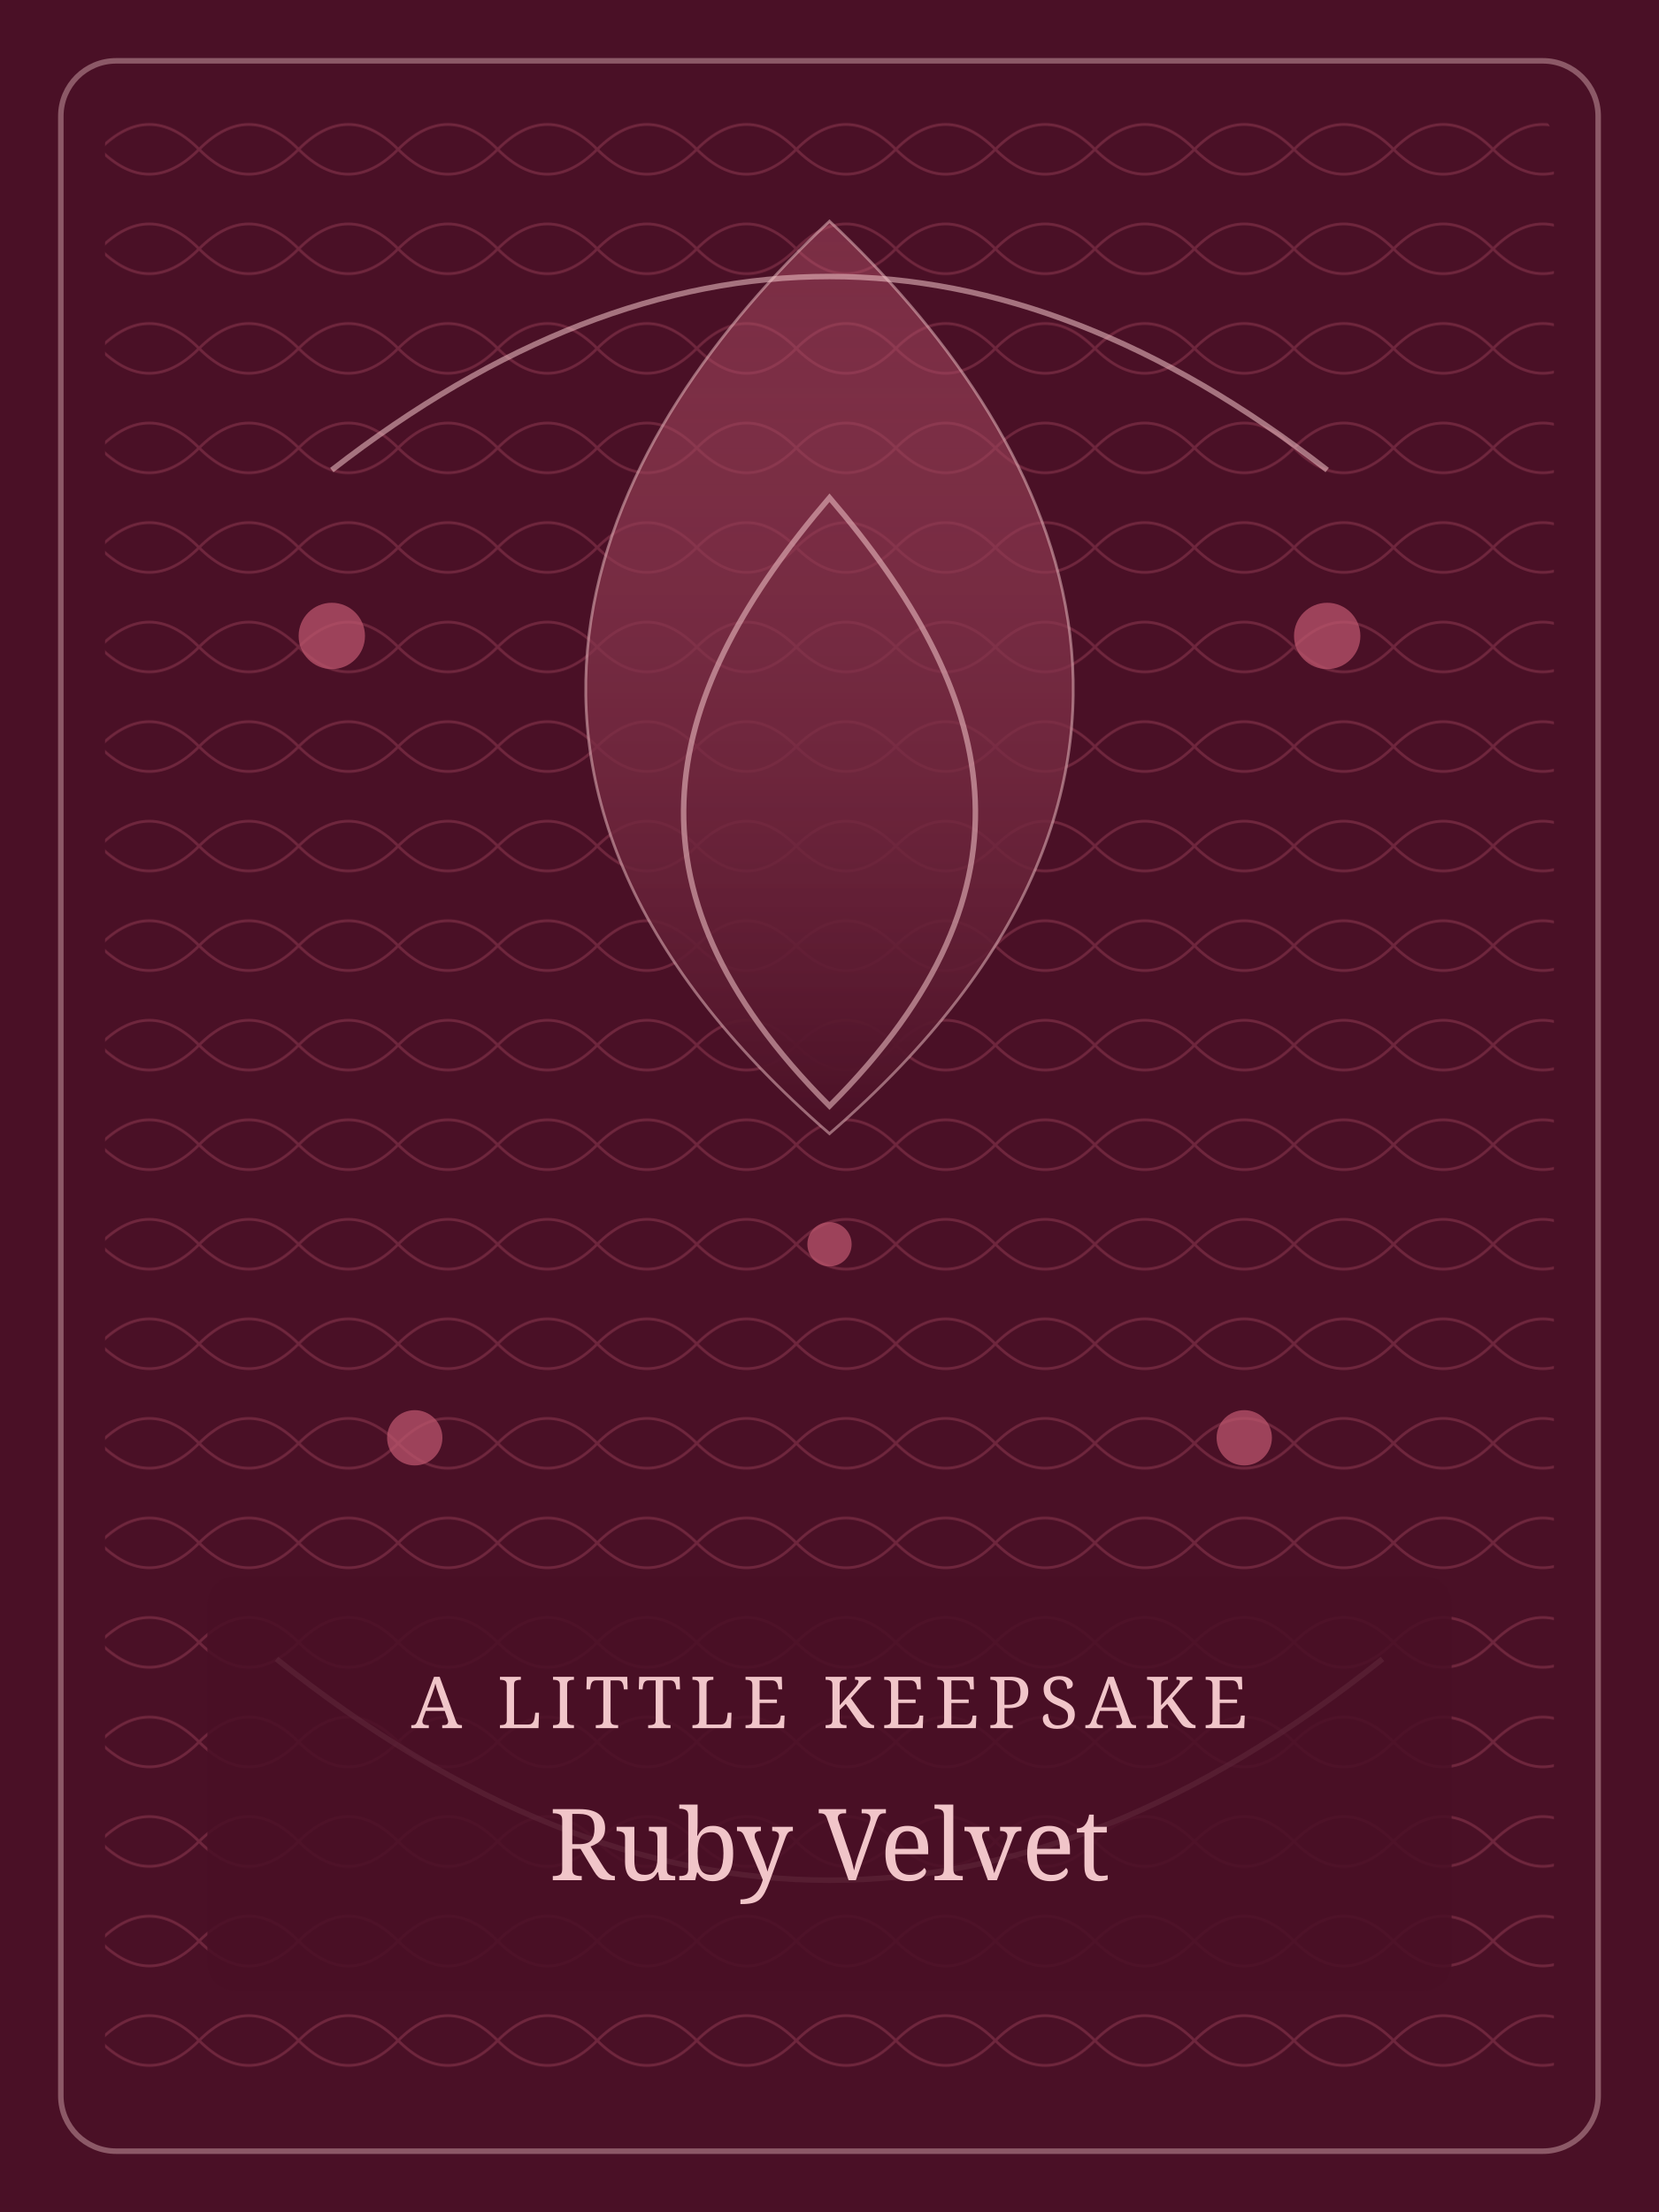
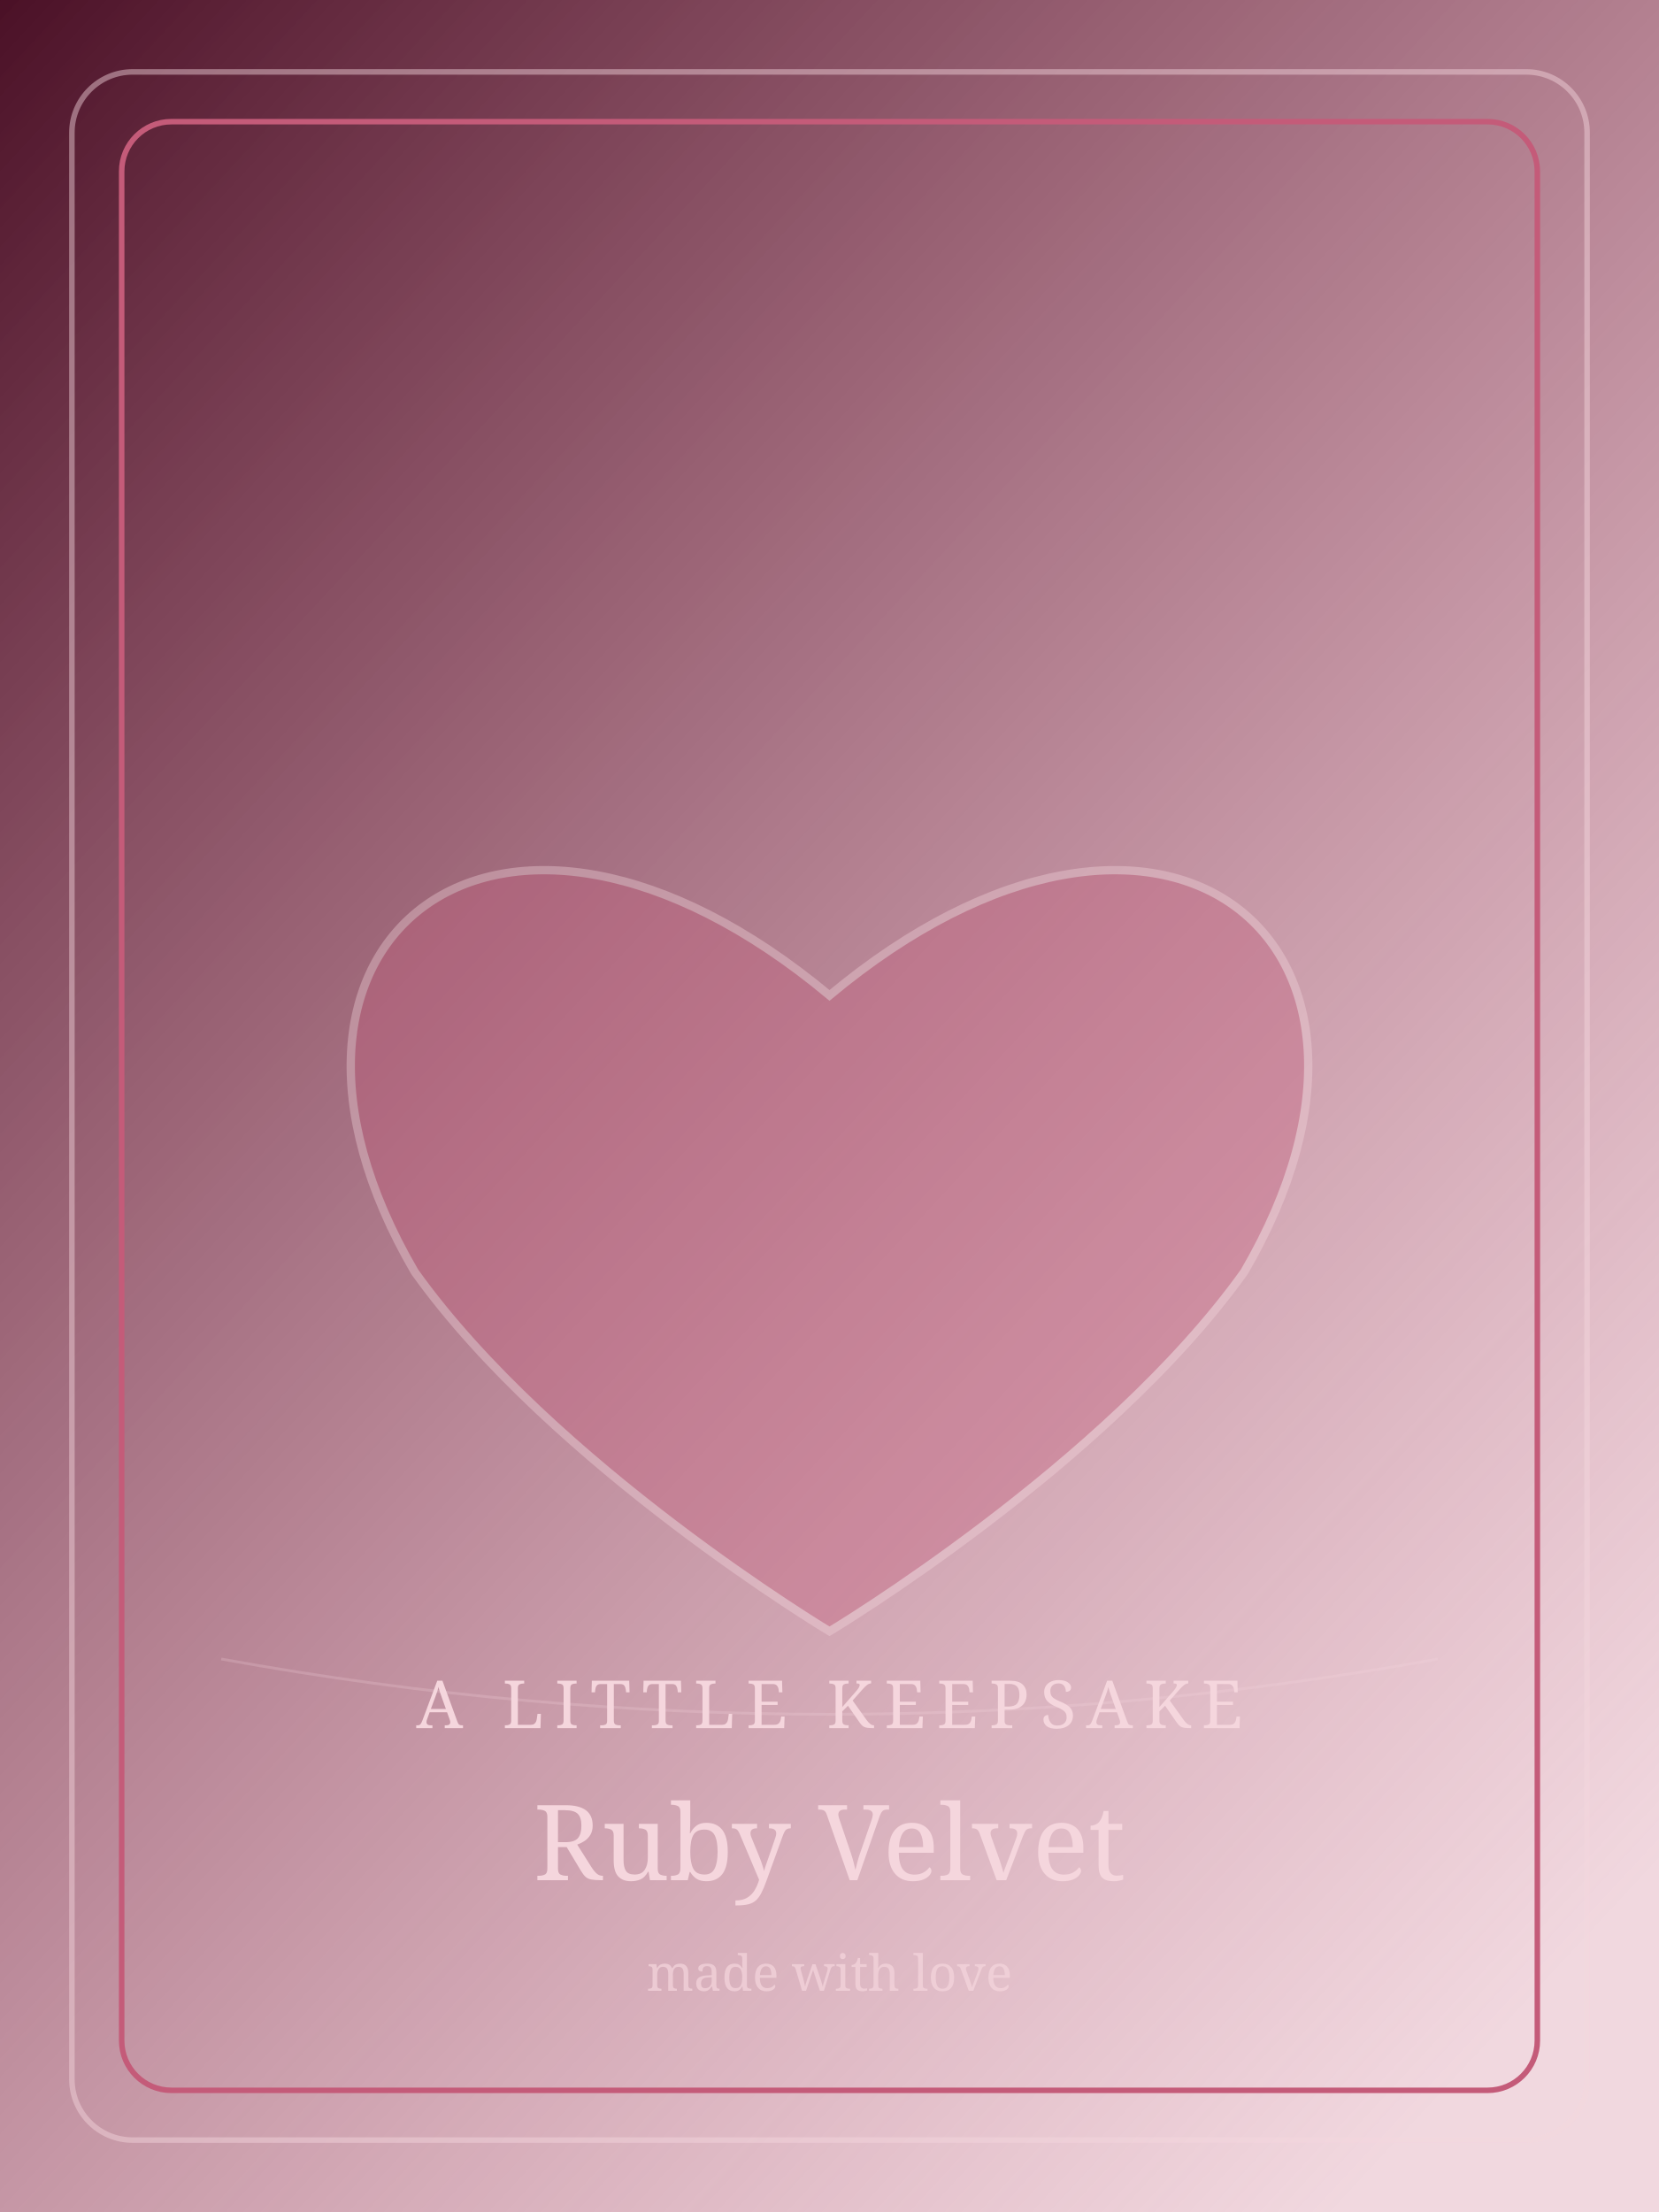
<svg xmlns="http://www.w3.org/2000/svg" viewBox="0 0 600 800">
  <defs>
-     <pattern id="p" width="36" height="36" patternUnits="userSpaceOnUse">
-       <path d="M0 18 Q18 0 36 18 Q18 36 0 18Z" fill="none" stroke="#bd566e" stroke-opacity=".32" />
-     </pattern>
-     <linearGradient id="g" x2="0" y2="1">
-       <stop stop-color="#bd566e" stop-opacity=".42" />
-       <stop offset="1" stop-color="#4a1026" />
+     <linearGradient id="bg" x1="0" y1="0" x2="0.8" y2="1">
+       <stop stop-color="#4a1026" />
+       <stop offset="1" stop-color="#c45b79" stop-opacity=".24" />
    </linearGradient>
  </defs>
-   <rect width="600" height="800" fill="#4a1026" />
-   <rect x="22" y="22" width="556" height="756" rx="20" fill="none" stroke="#f1c5c9" stroke-opacity=".4" stroke-width="2" />
-   <rect x="38" y="38" width="524" height="724" rx="14" fill="url(#p)" />
-   <path d="M300 80 C220 155 150 280 300 410 C450 280 380 155 300 80Z" fill="url(#g)" stroke="#f1c5c9" stroke-opacity=".5" />
-   <g fill="none" stroke="#f1c5c9" stroke-opacity=".55" stroke-width="2">
-     <path d="M300 180 C240 250 220 320 300 400 C380 320 360 250 300 180Z" />
-     <path d="M120 170 Q300 30 480 170 M100 600 Q300 760 500 600" />
+   <rect width="600" height="800" fill="url(#bg)" />
+   <rect x="26" y="26" width="548" height="748" rx="22" fill="none" stroke="#f5d6dd" stroke-width="2" opacity=".45" />
+   <rect x="44" y="44" width="512" height="712" rx="18" fill="none" stroke="#c45b79" stroke-width="2" />
+   <g opacity=".8">
+     <path d="M300 360 C180 260 80 340 150 460 C200 530 300 590 300 590 C300 590 400 530 450 460 C520 340 420 260 300 360Z" fill="#c45b79" opacity=".45" stroke="#f5d6dd" stroke-width="3" />
  </g>
-   <g fill="#bd566e" opacity=".72">
-     <circle cx="120" cy="230" r="12" />
-     <circle cx="480" cy="230" r="12" />
-     <circle cx="150" cy="520" r="10" />
-     <circle cx="450" cy="520" r="10" />
-     <circle cx="300" cy="450" r="8" />
-   </g>
-   <rect x="75" y="570" width="450" height="150" rx="10" fill="#4a1026" fill-opacity=".86" />
-   <text x="300" y="625" text-anchor="middle" font-family="Georgia,serif" font-size="26" fill="#f1c5c9" letter-spacing="3">A LITTLE KEEPSAKE</text>
-   <text x="300" y="680" text-anchor="middle" font-family="Georgia,serif" font-size="36" fill="#f1c5c9">Ruby Velvet</text>
+   <path d="M80 600 Q300 640 520 600" fill="none" stroke="#f5d6dd" opacity=".22" />
+   <text x="300" y="625" text-anchor="middle" font-family="Georgia,serif" font-size="24" fill="#f5d6dd" letter-spacing="4">A LITTLE KEEPSAKE</text>
+   <text x="300" y="680" text-anchor="middle" font-family="Georgia,serif" font-size="38" fill="#f5d6dd">Ruby Velvet</text>
+   <text x="300" y="720" text-anchor="middle" font-family="serif" font-size="18" fill="#f5d6dd" opacity=".7">made with love</text>
</svg>
